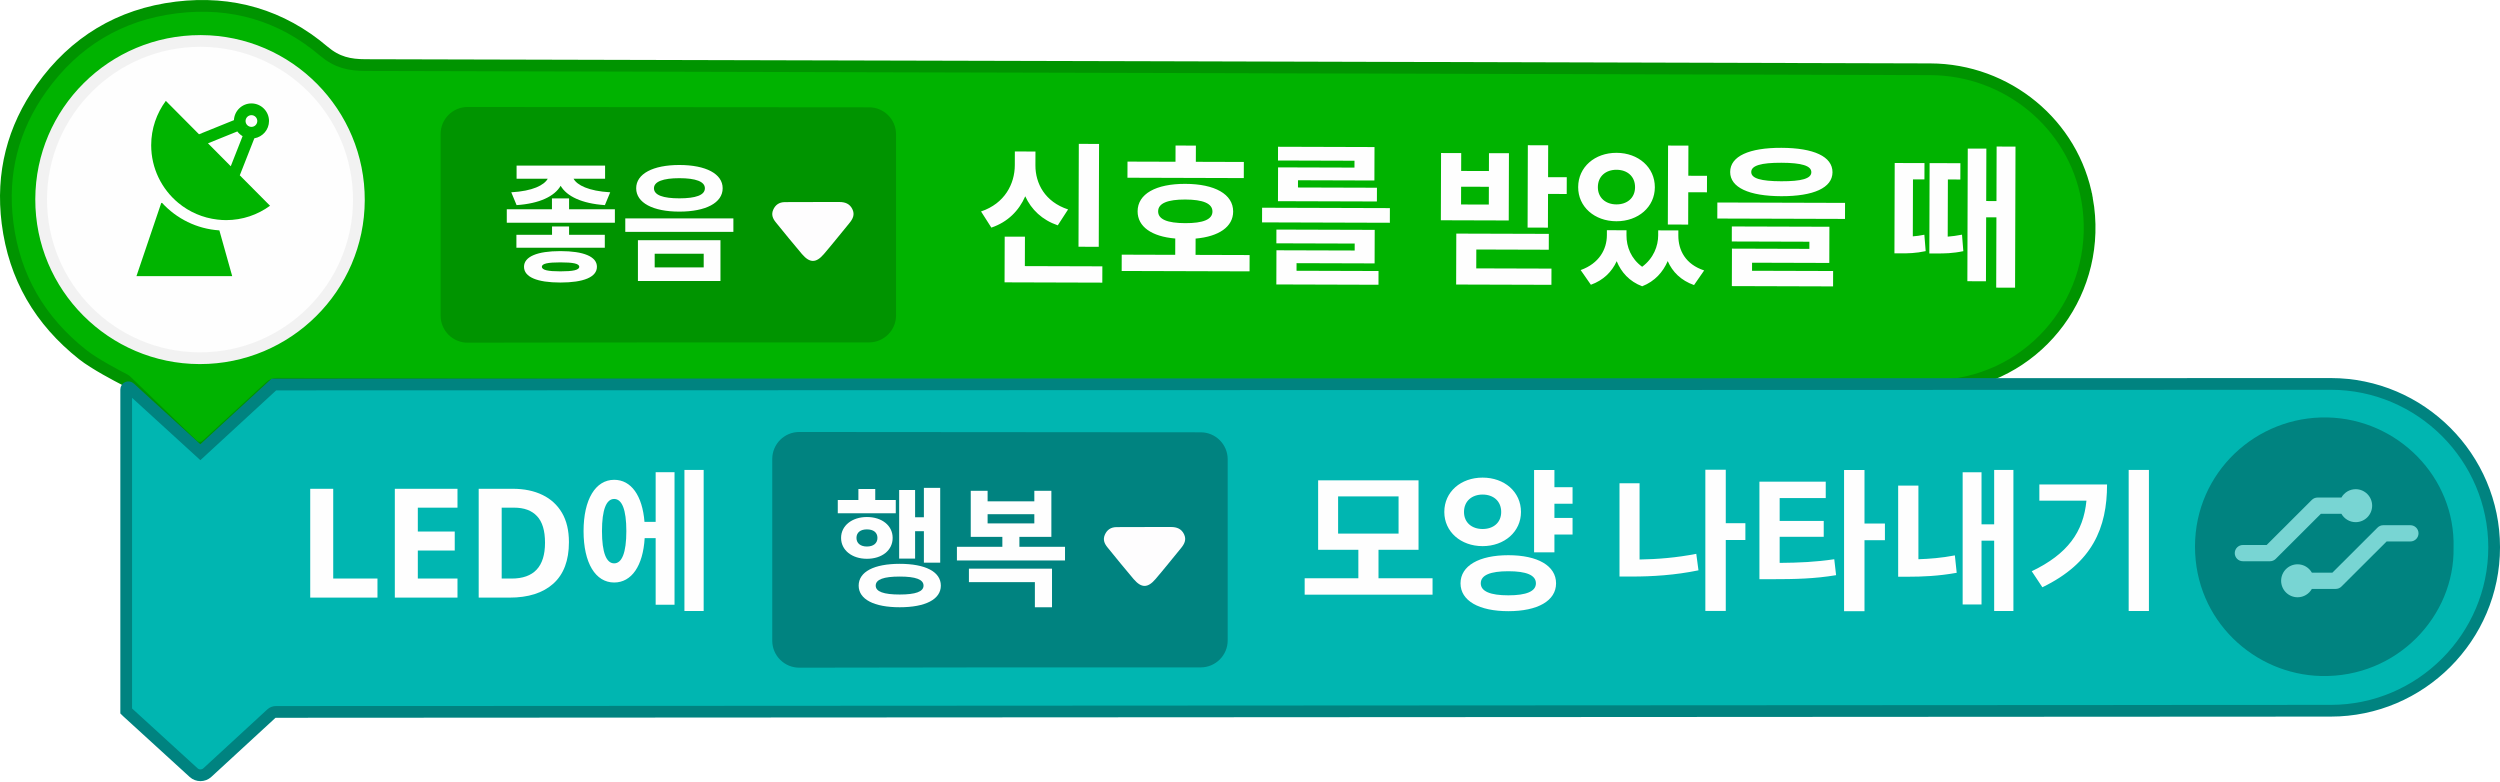
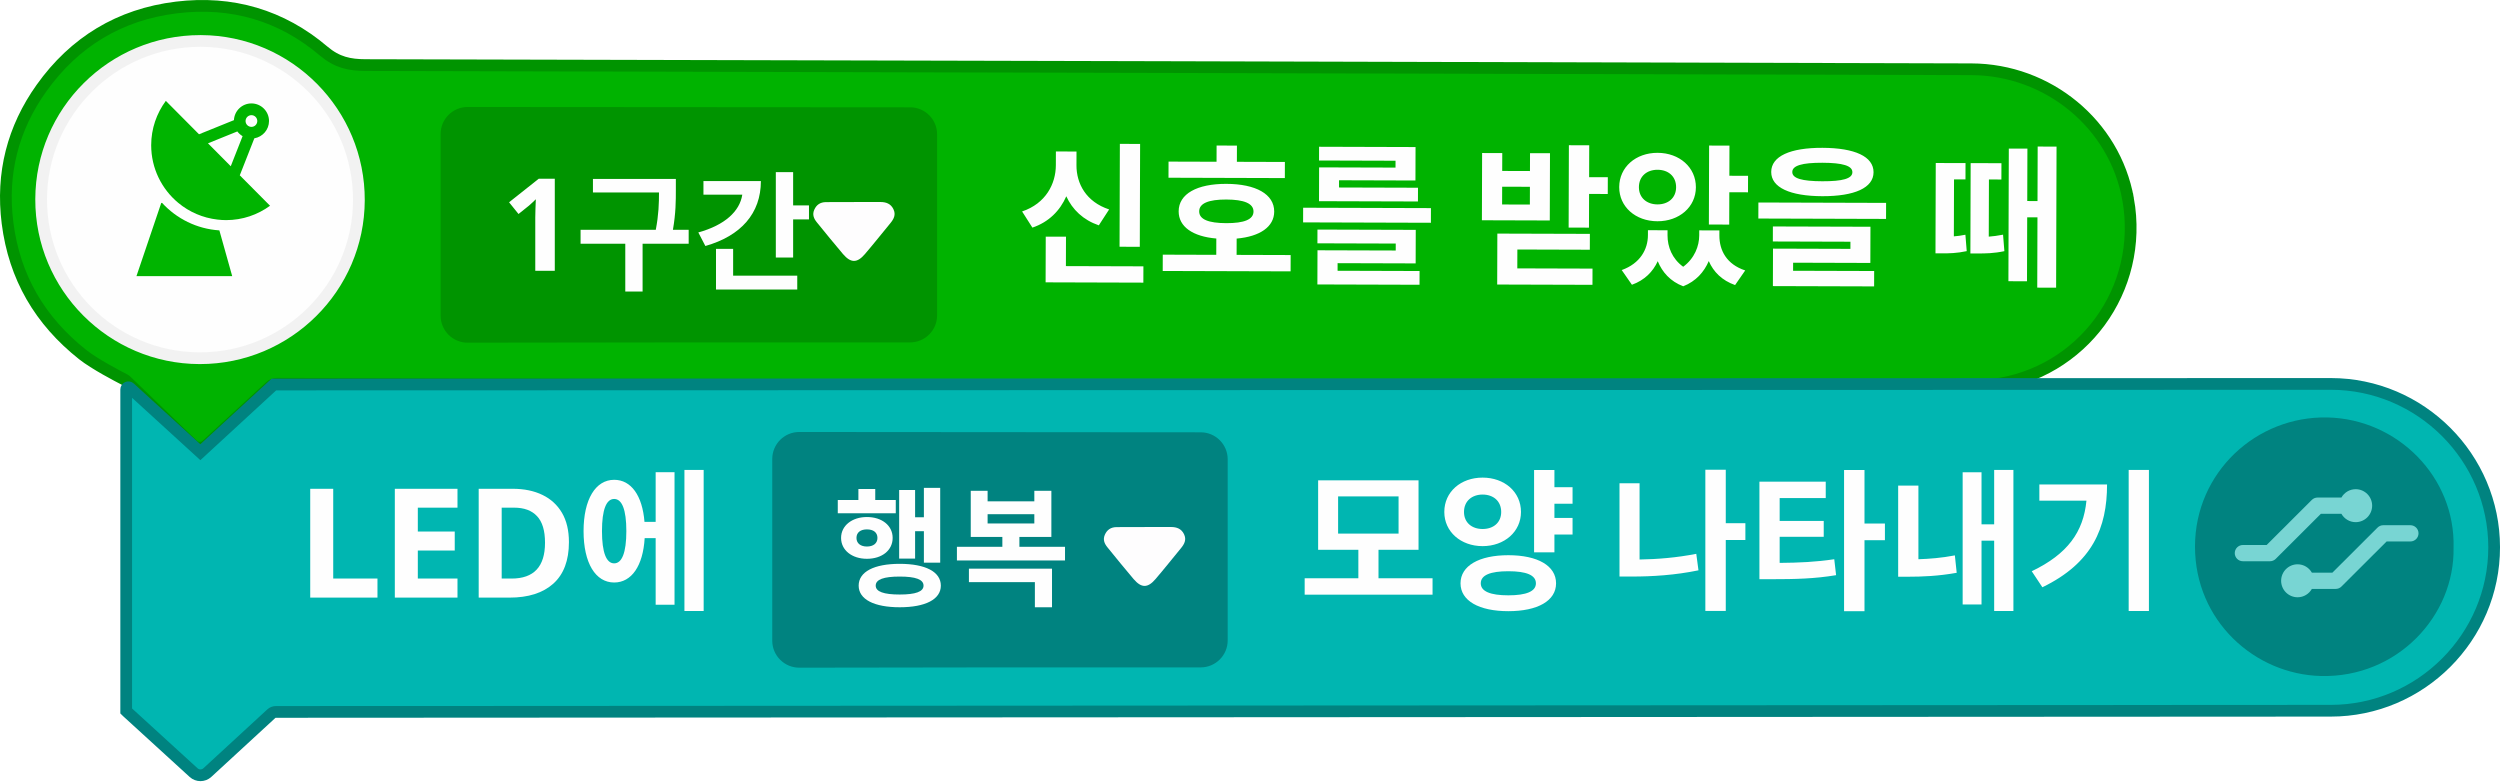
<svg xmlns="http://www.w3.org/2000/svg" id="_레이어_1" data-name="레이어 1" viewBox="0 0 426.401 133.232">
  <defs>
    <style>
      .cls-1, .cls-2, .cls-3, .cls-4, .cls-5, .cls-6, .cls-7 {
        stroke-width: 0px;
      }

      .cls-1, .cls-8, .cls-9, .cls-10 {
        fill: #fefefe;
      }

      .cls-2 {
        fill: #78d5d3;
      }

      .cls-3 {
        fill: #009400;
      }

      .cls-4 {
        fill: #00b400;
      }

      .cls-5 {
        fill: #fefdfe;
      }

      .cls-11 {
        fill: #00b300;
        stroke: #009400;
      }

      .cls-11, .cls-12 {
        stroke-miterlimit: 10;
        stroke-width: 2px;
      }

      .cls-8, .cls-9, .cls-10 {
        font-family: Pretendard-Bold-KSCpc-EUC-H, Pretendard;
        font-weight: 700;
      }

      .cls-8, .cls-10 {
        font-size: 26px;
      }

      .cls-9 {
        font-size: 22px;
      }

      .cls-6 {
        fill: #008380;
      }

      .cls-12 {
        fill: #00b6b1;
        stroke: #008380;
      }

      .cls-10 {
        letter-spacing: -.01em;
      }

      .cls-7 {
        fill: #f2f2f2;
      }
    </style>
  </defs>
  <g>
-     <path class="cls-11" d="m355.968,33.954c-2.293-12.79-13.66-22.1-26.741-22.14-81.918-.248-184.947-.502-266.865-.713-2.727-.007-4.859-.438-7.168-2.399C48.028,2.617,39.547.119,30.1,1.274,20.381,2.463,12.681,7.161,7.067,15.04,2.193,21.879.212,29.582,1.283,38.024c1.177,9.281,5.524,16.675,12.825,22.461,2.04,1.617,6.09,3.722,7.073,4.225.147.075.282.172.401.286l11.318,10.9c.643.62,1.658.631,2.315.026l10.886-10.023c.313-.288.718-.448,1.143-.446,87.06.295,195.628.228,282.283.487.891.003,1.782-.029,2.673-.045.198-.088.388-.231.594-.257,15.315-1.89,25.945-16.233,23.175-31.684Z" />
+     <path class="cls-11" d="m362.969,33.954c-2.293-12.79-13.66-22.1-26.741-22.14-81.918-.248-191.948-.502-273.866-.713-2.727-.007-4.859-.438-7.168-2.399C48.028,2.617,39.547.119,30.1,1.274,20.381,2.463,12.681,7.161,7.067,15.04,2.193,21.879.212,29.582,1.283,38.024c1.177,9.281,5.524,16.675,12.825,22.461,2.04,1.617,6.09,3.722,7.073,4.225.147.075.282.172.401.286l11.318,10.9c.643.62,1.658.631,2.315.026l10.886-10.023c.313-.288.718-.448,1.143-.446,87.06.295,202.628.228,289.284.487.891.003,1.782-.029,2.673-.045.198-.088.388-.231.594-.257,15.315-1.89,25.945-16.233,23.175-31.684Z" />
    <g>
      <path class="cls-1" d="m34.019,61.097c-14.927-.048-27.039-12.21-27-27.111.038-14.887,12.218-27,27.15-27h.125c14.9.067,26.976,12.266,26.917,27.193-.058,14.842-12.216,26.917-27.102,26.917h-.091Z" />
      <path class="cls-7" d="m34.17,7.986h.121c14.349.064,25.978,11.813,25.921,26.189-.056,14.293-11.765,25.922-26.103,25.922h-.087c-14.375-.047-26.04-11.759-26.003-26.109.037-14.337,11.768-26.001,26.151-26.002m0-2c-15.525.001-28.111,12.502-28.151,27.997-.04,15.453,12.517,28.063,27.997,28.114.032,0,.062,0,.094,0,15.444,0,28.042-12.503,28.103-27.914.061-15.477-12.462-28.128-27.913-28.197-.044,0-.085,0-.129,0h0Z" />
    </g>
-     <text class="cls-8" transform="translate(166.328 46.251) rotate(.173)">
+     <text class="cls-8" transform="translate(173.329 46.251) rotate(.173)">
      <tspan x="0" y="0">신호를 받았을 때</tspan>
    </text>
-     <path class="cls-3" d="m148.23,18.302l-68.471-.054c-2.545-.002-4.608,2.06-4.608,4.605v30.991c0,2.547,2.076,4.61,4.622,4.605,32.802-.069,35.638-.051,68.446-.049,2.543,0,4.613-2.062,4.612-4.605v-30.888c0-2.542-2.06-4.603-4.601-4.605Z" />
+     <path class="cls-3" d="m155.231,18.302l-75.472-.054c-2.545-.002-4.608,2.06-4.608,4.605v30.991c0,2.547,2.076,4.61,4.622,4.605,32.802-.069,42.639-.051,75.447-.049,2.543,0,4.613-2.062,4.612-4.605v-30.888c0-2.542-2.06-4.603-4.601-4.605Z" />
    <g>
      <text class="cls-9" transform="translate(85.531 46.188)">
-         <tspan x="0" y="0">좋음</tspan>
+         <tspan x="0" y="0">1구간</tspan>
      </text>
-       <path class="cls-5" d="m138.671,34.454c1.503,0,3.006-.003,4.509.001.951.003,1.744.288,2.197,1.211.47.958.064,1.702-.534,2.425-1.451,1.754-2.859,3.543-4.343,5.268-1.318,1.533-2.389,1.523-3.72-.029-1.519-1.771-2.972-3.598-4.452-5.402-.521-.635-.812-1.313-.452-2.145.374-.865,1.045-1.293,1.954-1.309,1.614-.027,3.228-.008,4.842-.008v-.013Z" />
+       <path class="cls-5" d="m145.671,34.454c1.503,0,3.006-.003,4.509.001.951.003,1.744.288,2.197,1.211.47.958.064,1.702-.534,2.425-1.451,1.754-2.859,3.543-4.343,5.268-1.318,1.533-2.389,1.523-3.72-.029-1.519-1.771-2.972-3.598-4.452-5.402-.521-.635-.812-1.313-.452-2.145.374-.865,1.045-1.293,1.954-1.309,1.614-.027,3.228-.008,4.842-.008v-.013Z" />
    </g>
    <g>
      <path class="cls-4" d="m27.646,34.608h-.141l-4.232,12.492h16.332l-2.189-7.805c-3.859-.251-7.305-2.005-9.77-4.687Z" />
      <path class="cls-4" d="m40.898,29.902l.36-.915.36-.915,1.763-4.482c1.417-.239,2.502-1.466,2.502-2.95,0-1.654-1.346-3-3-3-1.604,0-2.907,1.268-2.985,2.853l-4.144,1.677-.905.366-.905.366-5.662-5.697c-1.562,2.119-2.496,4.729-2.496,7.563,0,3.959,1.802,7.496,4.628,9.839,1.856,1.538,4.156,2.556,6.678,2.845.482.055.971.091,1.468.091,2.806,0,5.392-.915,7.499-2.449l-5.161-5.194Zm1.026-8.071l.028-.072.076.03-.105.042Zm.959-2.19c.551,0,1,.449,1,1s-.449,1-1,1-1-.449-1-1,.449-1,1-1Zm-3.165,7.797l-.36.915-3.885-3.91.905-.366.905-.366,3.195-1.293c.242.326.547.598.899.804l-1.299,3.302-.36.915Z" />
    </g>
  </g>
  <path class="cls-12" d="m397.53,65.482l-350.817.101h0l-12.543,11.548h0l-12.023-10.98c-.238-.218-.622-.049-.622.274v54.841l.171.168,11.328,10.345c.663.605,1.678.603,2.338-.004l10.91-10.045c.212-.195.49-.304.779-.304l350.481-.202c15.329,0,27.871-12.542,27.871-27.871s-12.542-27.871-27.871-27.871Z" />
  <path class="cls-6" d="m418.479,93.397c.233,11.599-9.583,22.21-22.59,21.903-11.361-.268-21.522-9.45-21.508-22.104.014-12.581,10.427-22.278,22.629-21.994,11.969.279,21.786,10.209,21.47,22.194Z" />
  <text class="cls-10" transform="translate(50.568 101.93)">
    <tspan x="0" y="0">LED에</tspan>
  </text>
  <text class="cls-10" transform="translate(221.462 101.93)">
    <tspan x="0" y="0">모양 나타내기</tspan>
  </text>
  <g>
    <path class="cls-2" d="m401.783,83.436c-1.047,0-1.949.579-2.433,1.427h-4.07c-.367,0-.719.145-.978.405l-7.704,7.688h-4.052c-.765,0-1.385.62-1.385,1.385s.62,1.385,1.385,1.385h4.624c.367,0,.719-.145.978-.405l7.704-7.688h3.497c.484.848,1.387,1.427,2.433,1.427,1.553,0,2.812-1.259,2.812-2.812s-1.259-2.812-2.812-2.812Z" />
    <path class="cls-2" d="m391.881,101.871c1.047,0,1.949-.579,2.433-1.427h4.07c.367,0,.719-.145.978-.405l7.704-7.688h4.052c.765,0,1.385-.62,1.385-1.385s-.62-1.385-1.385-1.385h-4.624c-.367,0-.719.145-.978.405l-7.704,7.688h-3.497c-.484-.848-1.387-1.427-2.433-1.427-1.553,0-2.812,1.259-2.812,2.812s1.259,2.812,2.812,2.812Z" />
  </g>
  <g>
    <path class="cls-6" d="m204.794,73.734l-68.471-.054c-2.545-.002-4.608,2.06-4.608,4.605v30.991c0,2.547,2.076,4.61,4.622,4.605,32.802-.069,35.638-.051,68.446-.049,2.543,0,4.613-2.062,4.612-4.605v-30.888c0-2.542-2.06-4.603-4.601-4.605Z" />
    <g>
-       <text class="cls-9" transform="translate(142.095 101.62)">
+       <text class="cls-9" transform="translate(142.095 101.621)">
        <tspan x="0" y="0">행복</tspan>
      </text>
      <path class="cls-5" d="m195.235,89.886c1.503,0,3.006-.003,4.509.001.951.003,1.744.288,2.197,1.211.47.958.064,1.702-.534,2.425-1.451,1.754-2.859,3.543-4.343,5.268-1.318,1.533-2.389,1.523-3.72-.029-1.519-1.771-2.972-3.598-4.452-5.402-.521-.635-.812-1.313-.452-2.145.374-.865,1.045-1.293,1.954-1.309,1.614-.027,3.228-.008,4.842-.008v-.013Z" />
    </g>
  </g>
</svg>
